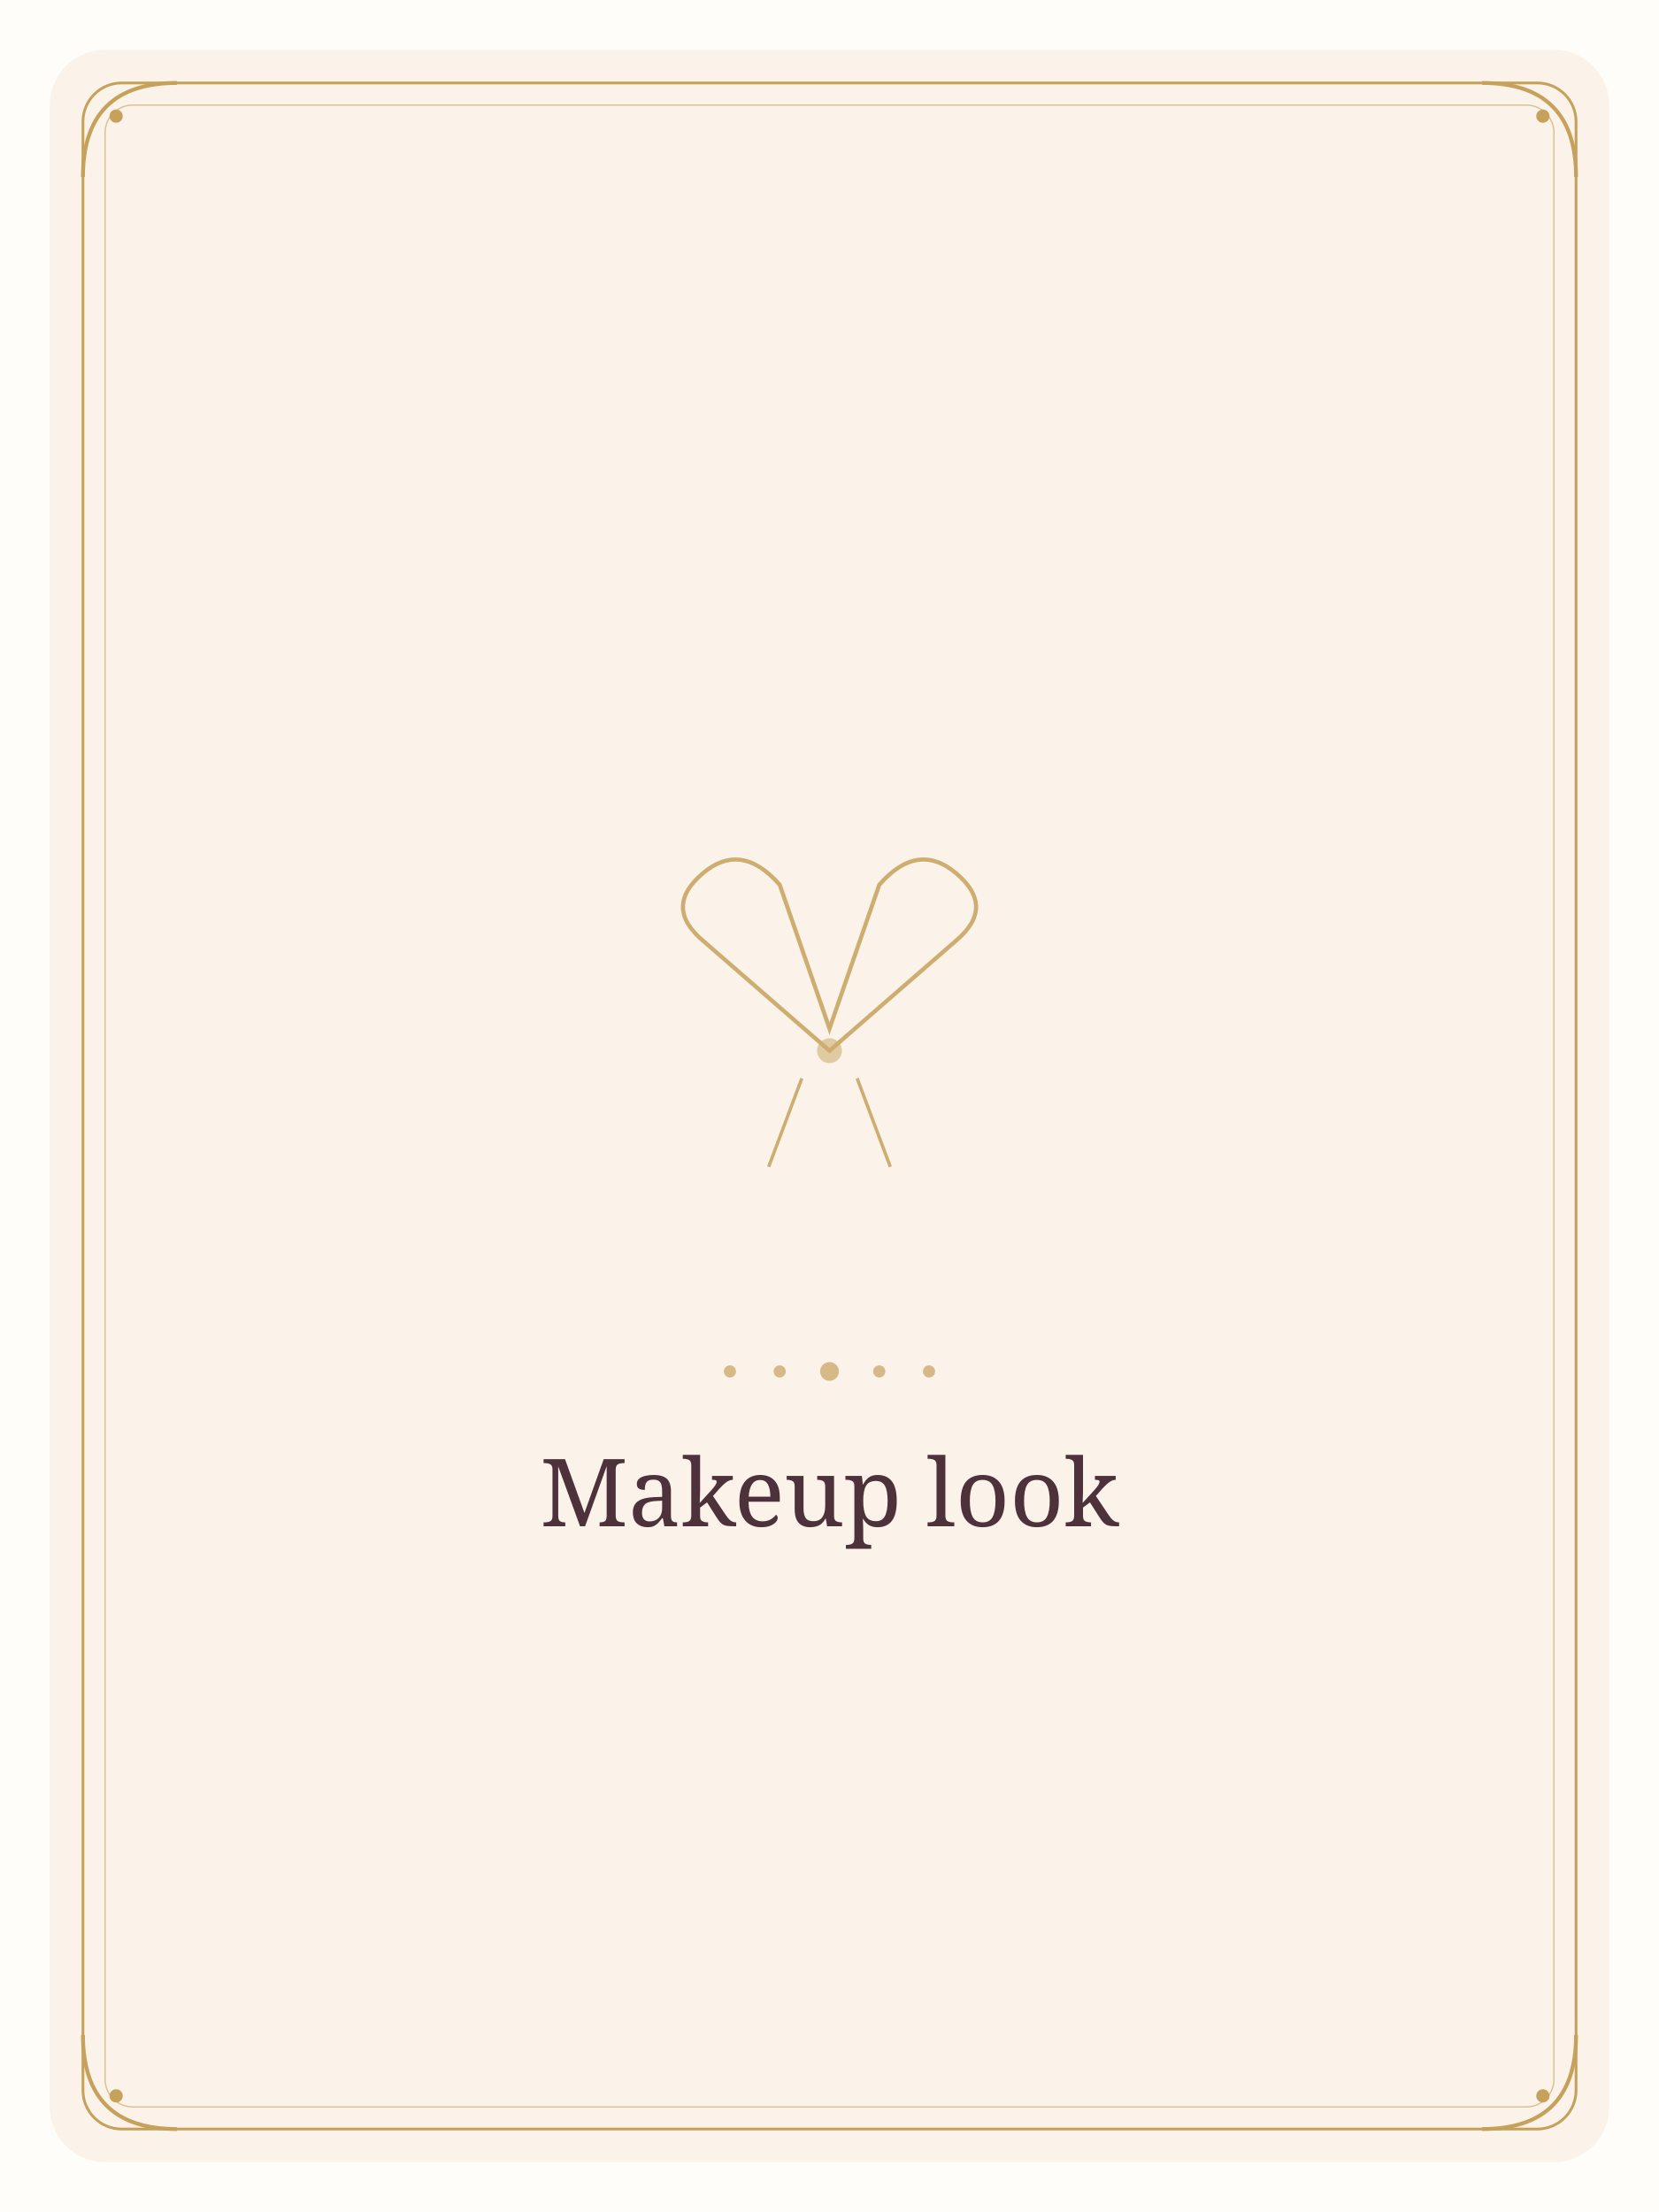
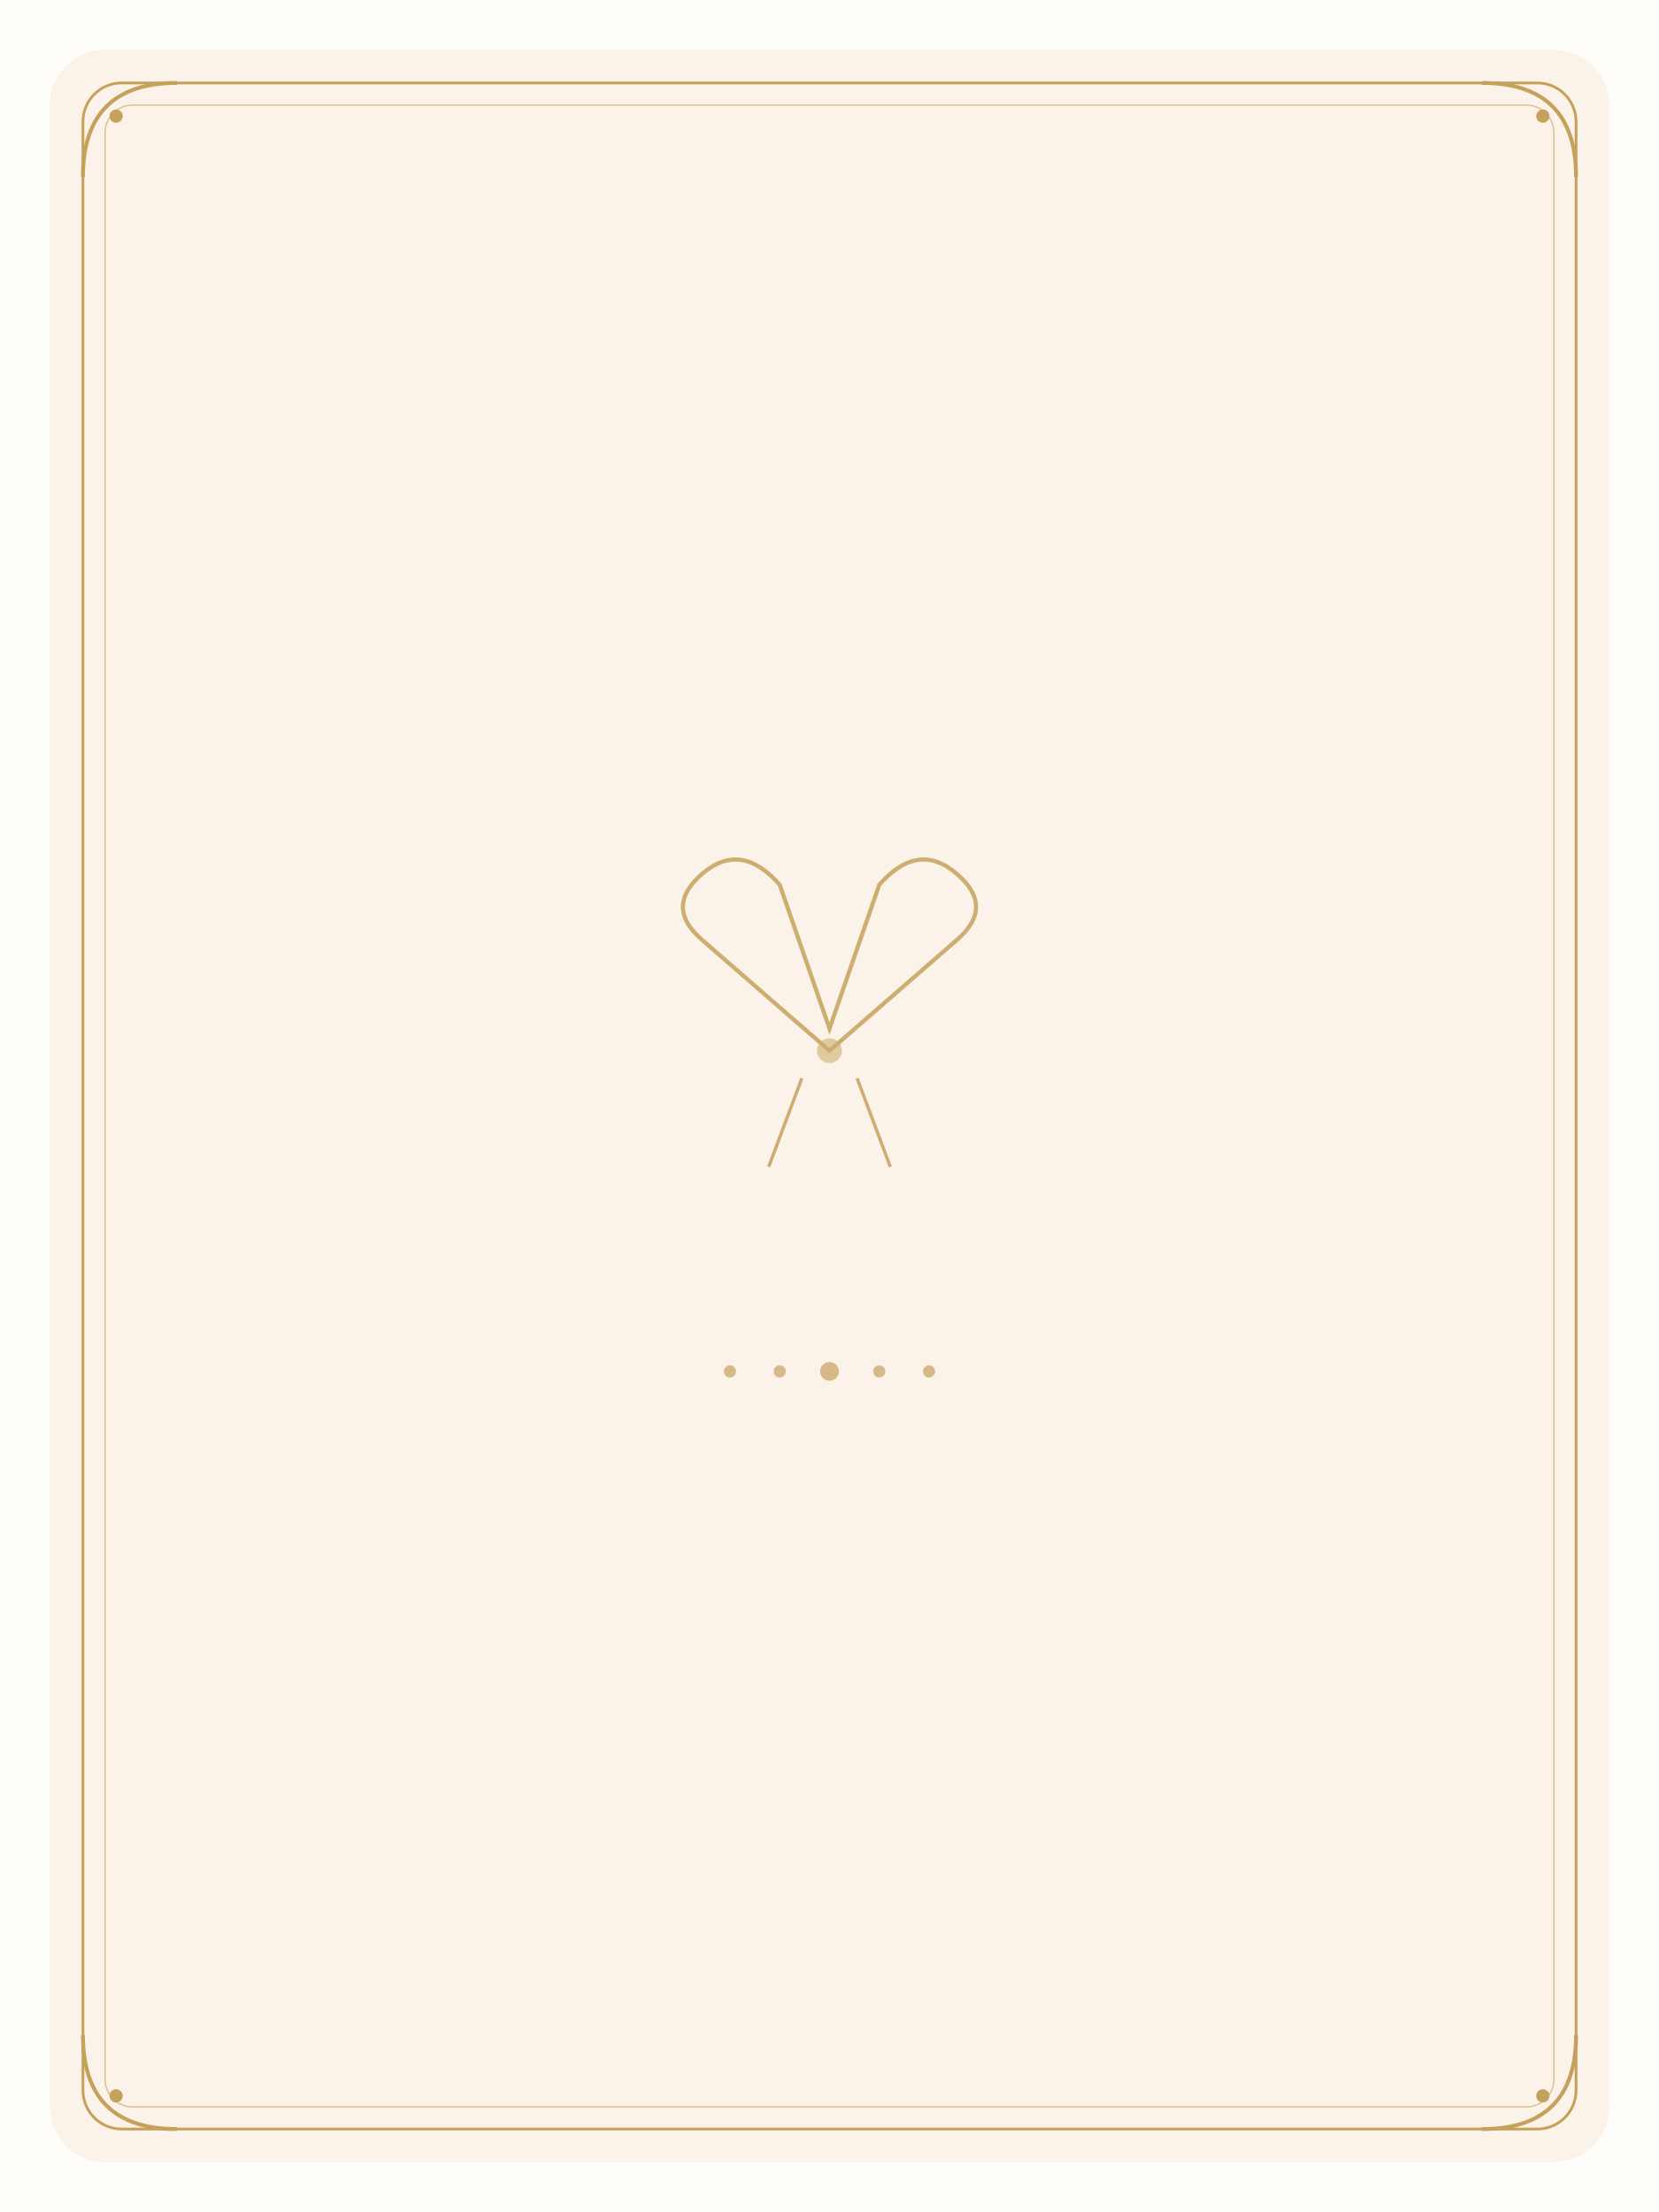
<svg xmlns="http://www.w3.org/2000/svg" viewBox="0 0 600 800" width="600" height="800" role="img" aria-label="Makeup look — placeholder">
  <rect width="600" height="800" fill="#FFFDF9" />
  <rect x="18" y="18" width="564" height="764" fill="#FBF3EA" rx="20" />
  <rect x="30" y="30" width="540" height="740" fill="none" stroke="#C6A15B" stroke-width="1" rx="14" />
  <rect x="38" y="38" width="524" height="724" fill="none" stroke="#C6A15B" stroke-width="0.5" opacity="0.6" rx="10" />
  <path d="M 30 64 q 0 -34 34 -34" fill="none" stroke="#C6A15B" stroke-width="1.4" />
  <circle cx="42" cy="42" r="2.4" fill="#C6A15B" />
  <path d="M 570 64 q 0 -34 -34 -34" fill="none" stroke="#C6A15B" stroke-width="1.4" />
  <circle cx="558" cy="42" r="2.4" fill="#C6A15B" />
  <path d="M 30 736 q 0 34 34 34" fill="none" stroke="#C6A15B" stroke-width="1.4" />
  <circle cx="42" cy="758" r="2.4" fill="#C6A15B" />
  <path d="M 570 736 q 0 34 -34 34" fill="none" stroke="#C6A15B" stroke-width="1.4" />
  <circle cx="558" cy="758" r="2.4" fill="#C6A15B" />
  <g transform="translate(300, 360)" opacity="0.85">
    <path d="M 0 20 L -46 -20 q -14 -12 0 -24 q 14 -12 28 4 L 0 12 L 18 -40 q 14 -16 28 -4 q 14 12 0 24 Z" fill="none" stroke="#C6A15B" stroke-width="1.5" />
    <circle cx="0" cy="20" r="4.5" fill="#C6A15B" opacity="0.6" />
    <path d="M -10 30 L -22 62 M 10 30 L 22 62" stroke="#C6A15B" stroke-width="1.2" fill="none" />
  </g>
  <g fill="#C6A15B" opacity="0.7">
    <circle cx="264" cy="496" r="2.2" />
    <circle cx="282" cy="496" r="2.2" />
    <circle cx="300" cy="496" r="3.4" />
    <circle cx="318" cy="496" r="2.2" />
    <circle cx="336" cy="496" r="2.2" />
  </g>
-   <text x="300" y="552" text-anchor="middle" font-family="Cormorant Garamond, Georgia, serif" font-size="34" fill="#4E323B">Makeup look</text>
</svg>
